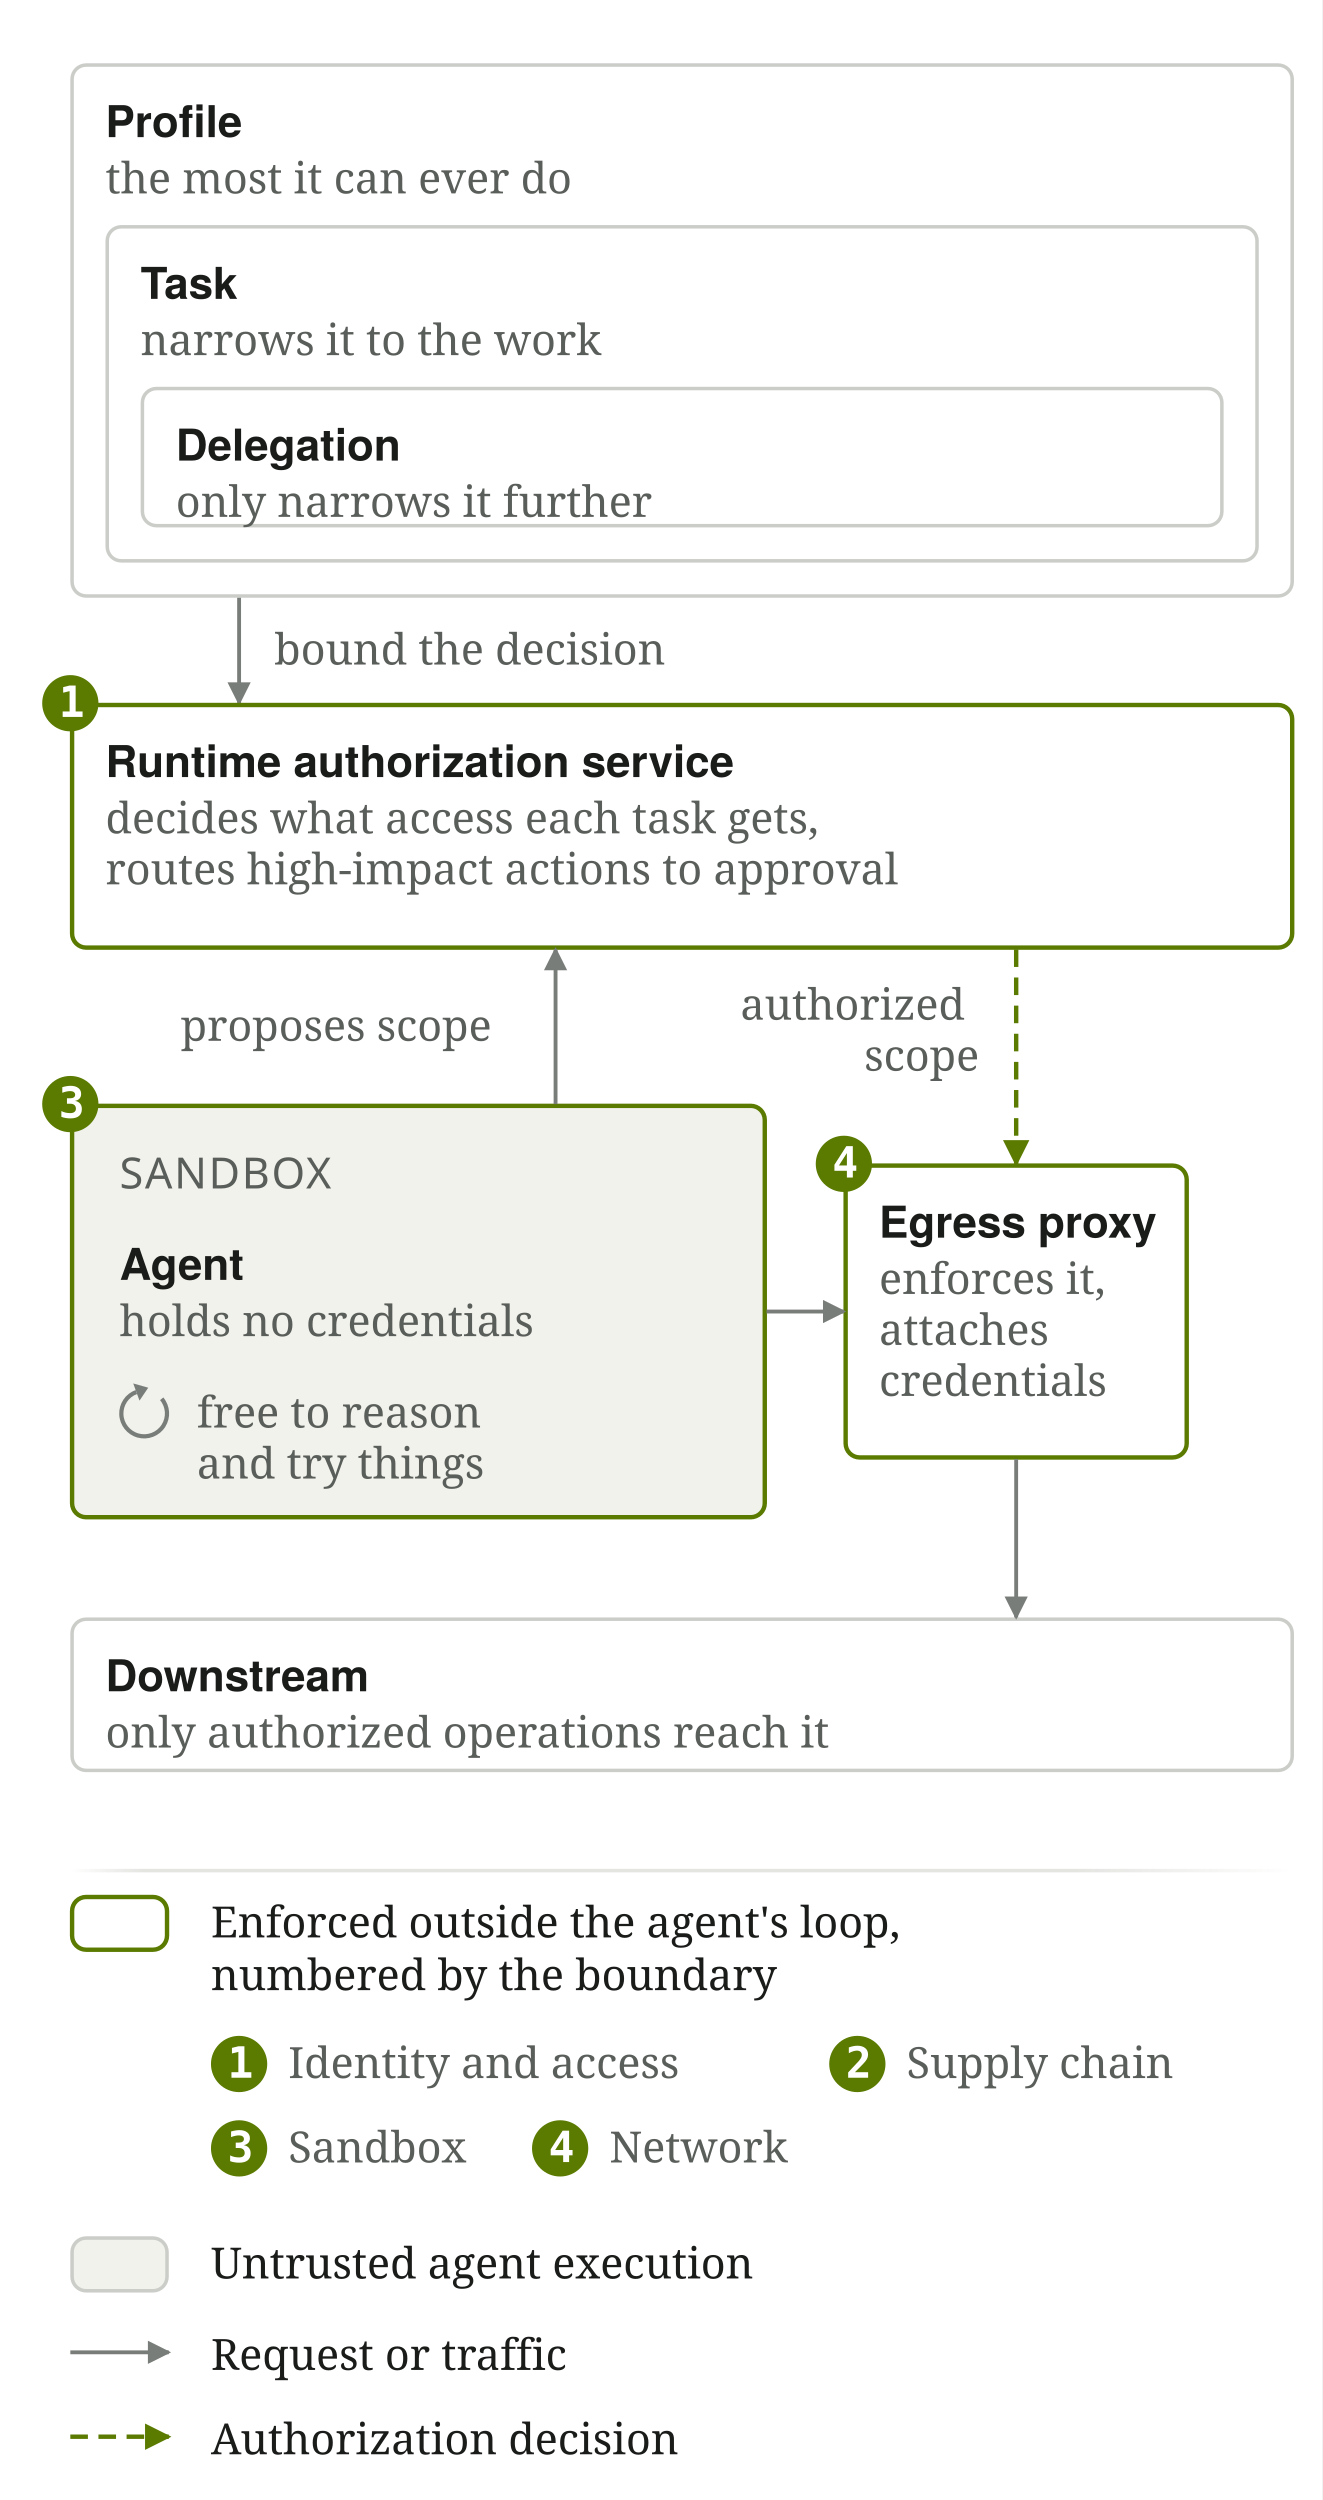
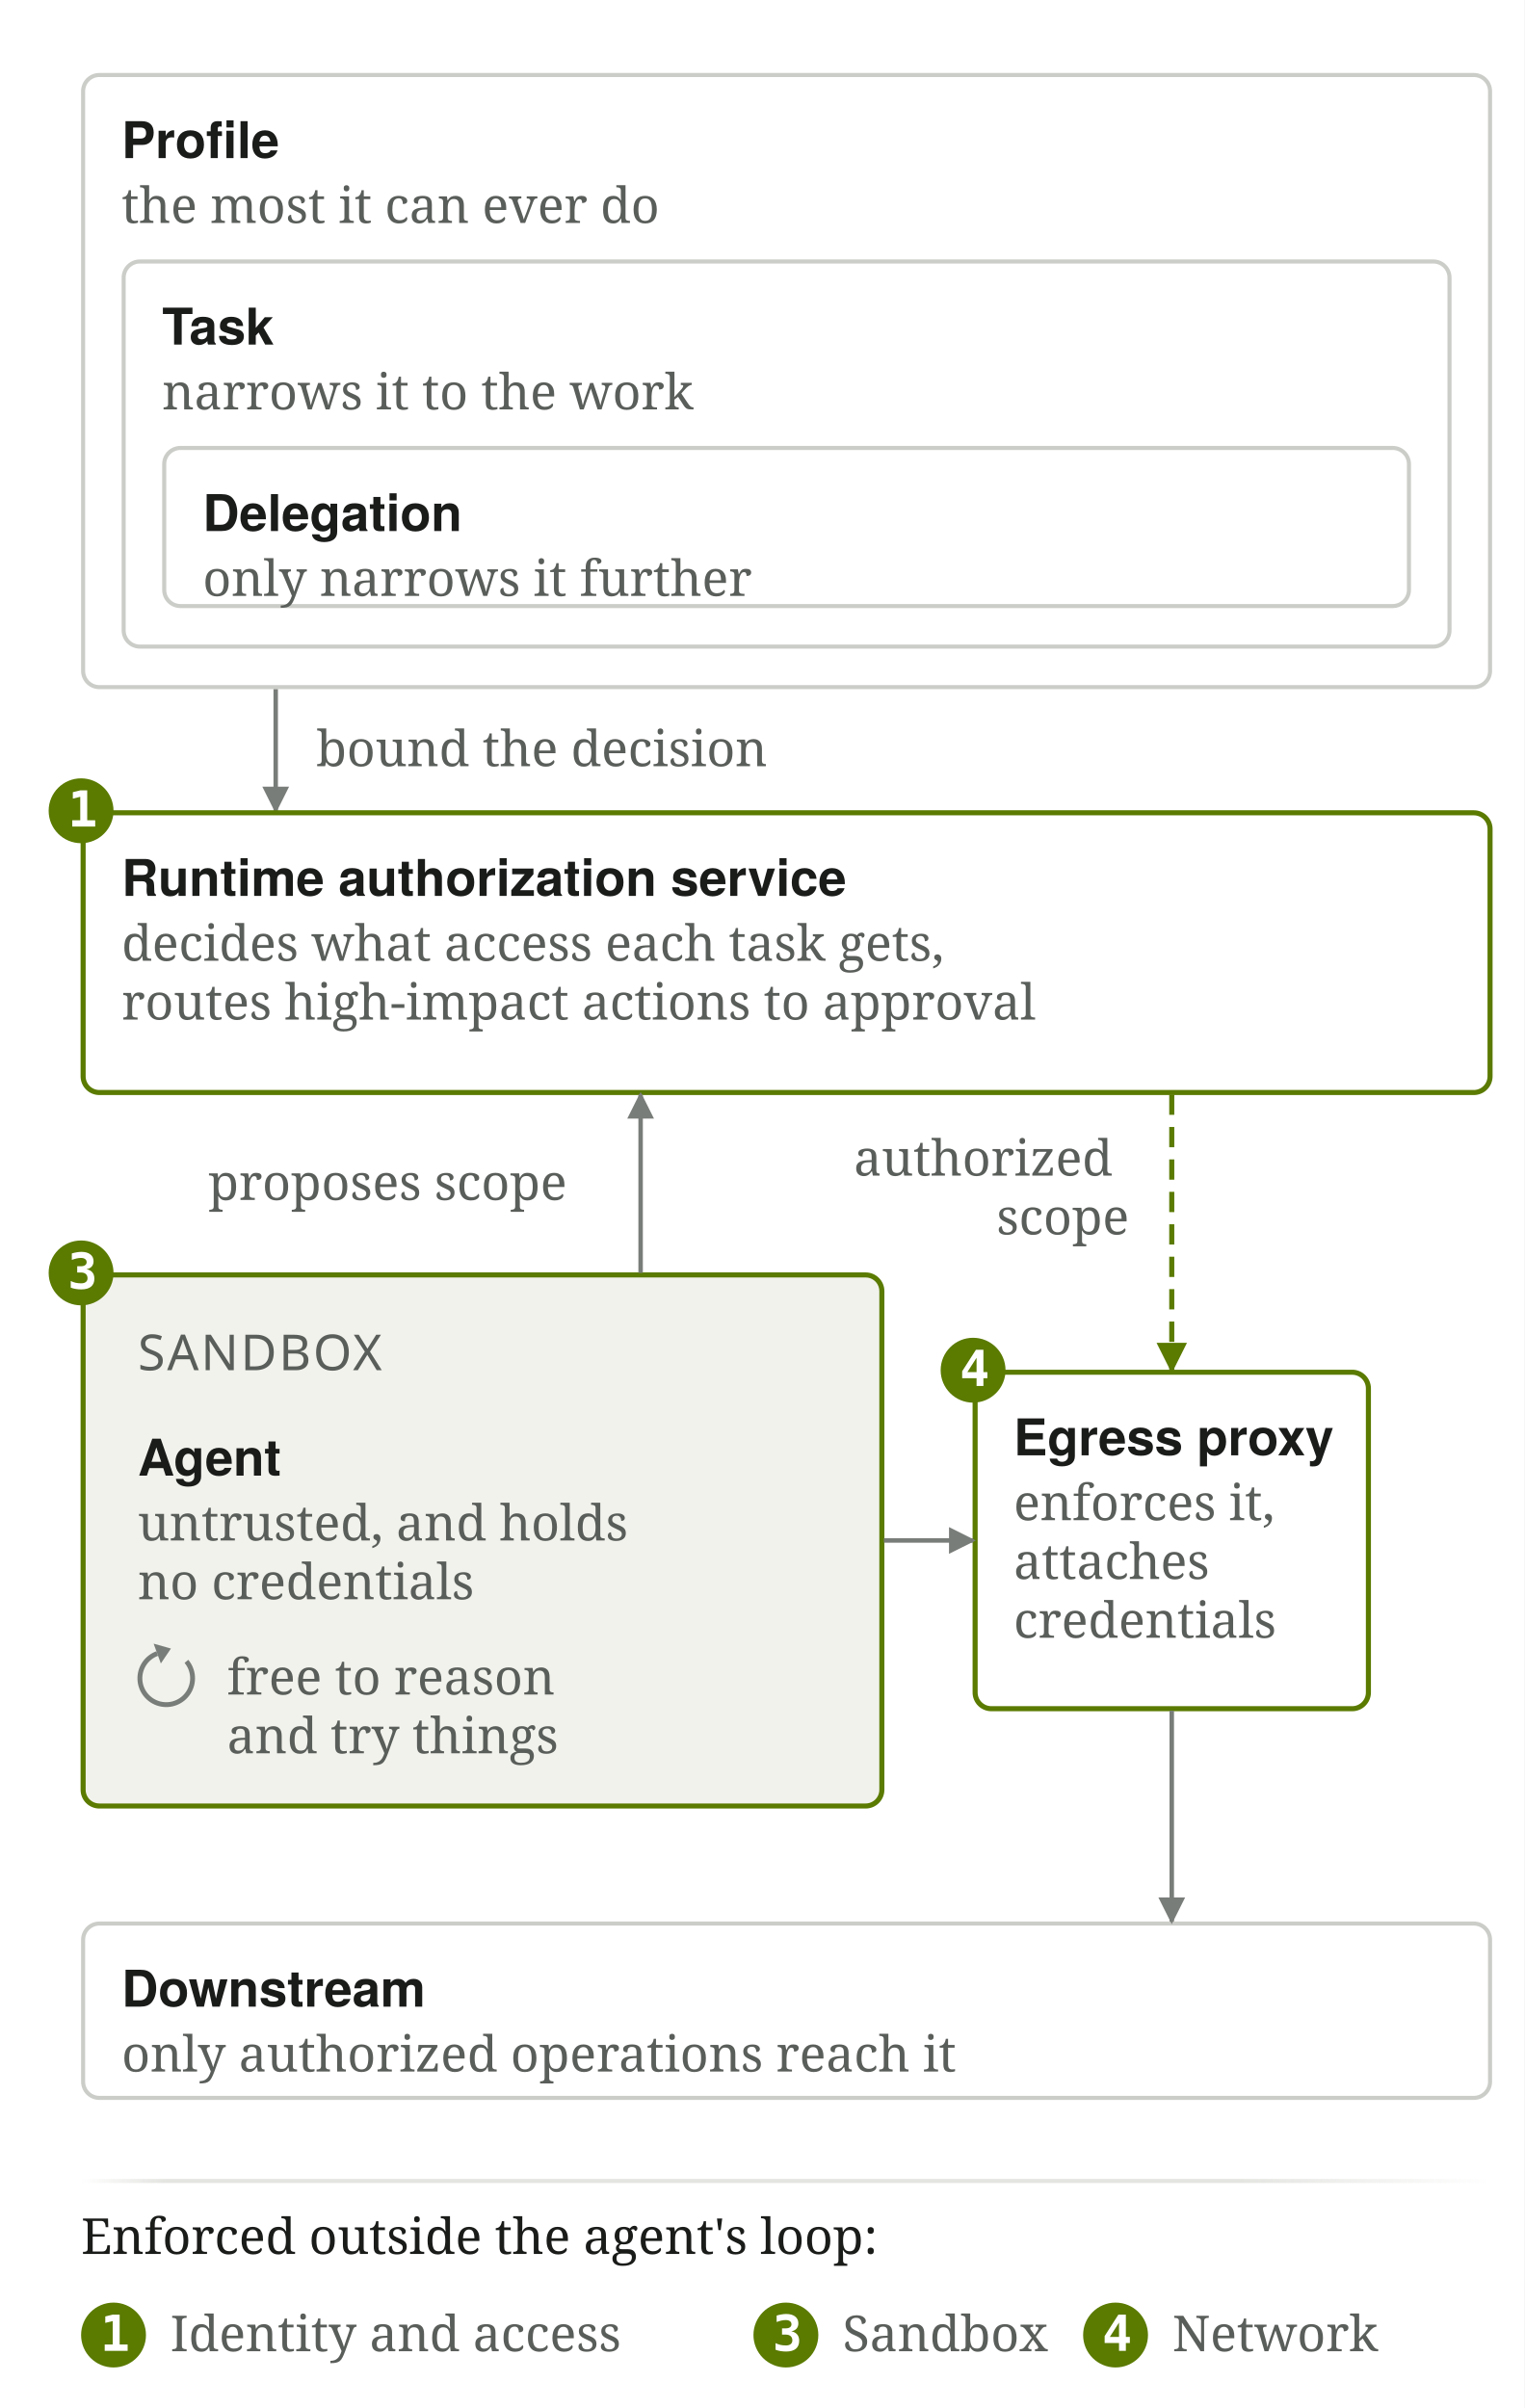
- <svg xmlns="http://www.w3.org/2000/svg" viewBox="0 0 376 711" width="376" height="711" role="img" aria-labelledby="sf2n-t sf2n-d">
-   <rect width="376" height="711" fill="#FFFFFF" />
+ <svg xmlns="http://www.w3.org/2000/svg" viewBox="0 0 376 594" width="376" height="594" role="img" aria-labelledby="sf2n-t sf2n-d">
+   <rect width="376" height="594" fill="#FFFFFF" />
  <defs>
    <marker id="sf2n-a" viewBox="0 0 10 10" refX="9" refY="5" markerWidth="6" markerHeight="6" orient="auto-start-reverse">
      <path d="M0 0 L10 5 L0 10 z" fill="#797D79" />
    </marker>
    <marker id="sf2n-g" viewBox="0 0 10 10" refX="9" refY="5" markerWidth="6" markerHeight="6" orient="auto-start-reverse">
      <path d="M0 0 L10 5 L0 10 z" fill="#5A7A00" />
    </marker>
    <marker id="sf2n-s" viewBox="0 0 10 10" refX="9" refY="5" markerWidth="6" markerHeight="6" orient="auto-start-reverse">
      <path d="M0 0 L10 5 L0 10 z" fill="#5A5E5A" />
    </marker>
    <linearGradient id="sf2n-fadeE4E5E112x360" gradientUnits="userSpaceOnUse" x1="12" y1="0" x2="360" y2="0">
      <stop offset="0" stop-color="#E4E5E1" stop-opacity="0" />
      <stop offset="0.06" stop-color="#E4E5E1" stop-opacity="1" />
      <stop offset="0.82" stop-color="#E4E5E1" stop-opacity="1" />
      <stop offset="1" stop-color="#E4E5E1" stop-opacity="0" />
    </linearGradient>
  </defs>
  <g transform="translate(8 8)">
    <rect x="12.5" y="10.5" width="347" height="151" rx="4" fill="none" stroke="#CBCDC8" stroke-width="1" />
    <text x="22" y="31" font-family="Figtree,'Avenir Next','Helvetica Neue',sans-serif" font-size="12.5" fill="#1A1C1A" font-weight="600">Profile</text>
    <text x="22" y="47" font-family="'IBM Plex Serif',Charter,Georgia,serif" font-size="12.25" fill="#5A5E5A" font-weight="400">the most it can ever do</text>
    <rect x="22.5" y="56.5" width="327" height="95" rx="4" fill="none" stroke="#CBCDC8" stroke-width="1" />
    <text x="32" y="77" font-family="Figtree,'Avenir Next','Helvetica Neue',sans-serif" font-size="12.5" fill="#1A1C1A" font-weight="600">Task</text>
    <text x="32" y="93" font-family="'IBM Plex Serif',Charter,Georgia,serif" font-size="12.25" fill="#5A5E5A" font-weight="400">narrows it to the work</text>
    <rect x="32.5" y="102.5" width="307" height="39" rx="4" fill="none" stroke="#CBCDC8" stroke-width="1" />
    <text x="42" y="123" font-family="Figtree,'Avenir Next','Helvetica Neue',sans-serif" font-size="12.5" fill="#1A1C1A" font-weight="600">Delegation</text>
    <text x="42" y="139" font-family="'IBM Plex Serif',Charter,Georgia,serif" font-size="12.25" fill="#5A5E5A" font-weight="400">only narrows it further</text>
    <path d="M60 162 L60 192" fill="none" stroke="#797D79" stroke-width="1.1" marker-end="url(#sf2n-a)" />
    <text x="70" y="181" font-family="'IBM Plex Serif',Charter,Georgia,serif" font-size="12.25" fill="#5A5E5A" font-weight="400">bound the decision</text>
    <rect x="12.5" y="192.5" width="347" height="69" rx="4" fill="none" stroke="#5A7A00" stroke-width="1.25" />
    <circle cx="12" cy="192" r="8" fill="#5A7A00" />
    <text x="8.7" y="195.9" font-family="'IBM Plex Mono',ui-monospace,'SF Mono',Menlo,Consolas,monospace" font-size="12.25" fill="#FFFFFF" font-weight="600">1</text>
    <text x="22" y="213" font-family="Figtree,'Avenir Next','Helvetica Neue',sans-serif" font-size="12.5" fill="#1A1C1A" font-weight="600">Runtime authorization service</text>
    <text x="22" y="229.0" font-family="'IBM Plex Serif',Charter,Georgia,serif" font-size="12.25" fill="#5A5E5A" font-weight="400">decides what access each task gets,</text>
    <text x="22" y="243.5" font-family="'IBM Plex Serif',Charter,Georgia,serif" font-size="12.25" fill="#5A5E5A" font-weight="400">routes high-impact actions to approval</text>
-     <rect x="12.5" y="306.5" width="197" height="117" rx="4" fill="#F1F2EC" stroke="#5A7A00" stroke-width="1.25" />
+     <rect x="12.5" y="306.5" width="197" height="131" rx="4" fill="#F1F2EC" stroke="#5A7A00" stroke-width="1.25" />
    <circle cx="12" cy="306" r="8" fill="#5A7A00" />
    <text x="8.7" y="309.9" font-family="'IBM Plex Mono',ui-monospace,'SF Mono',Menlo,Consolas,monospace" font-size="12.25" fill="#FFFFFF" font-weight="600">3</text>
    <text x="26" y="330" font-family="'Chakra Petch','Avenir Next',sans-serif" font-size="12.25" fill="#5A5E5A" font-weight="500" letter-spacing="0.04em">SANDBOX</text>
    <text x="26" y="356" font-family="Figtree,'Avenir Next','Helvetica Neue',sans-serif" font-size="12.5" fill="#1A1C1A" font-weight="600">Agent</text>
-     <text x="26" y="372" font-family="'IBM Plex Serif',Charter,Georgia,serif" font-size="12.25" fill="#5A5E5A" font-weight="400">holds no credentials</text>
-     <path d="M37.98 389.82 A6.5 6.5 0 1 1 30.78 387.89" fill="none" stroke="#797D79" stroke-width="1.2" />
-     <path d="M34.16 386.66 L31.67 390.34 L29.89 385.45 z" fill="#797D79" />
-     <text x="48" y="398" font-family="'IBM Plex Serif',Charter,Georgia,serif" font-size="12.25" fill="#5A5E5A" font-weight="400">free to reason</text>
-     <text x="48" y="412.5" font-family="'IBM Plex Serif',Charter,Georgia,serif" font-size="12.25" fill="#5A5E5A" font-weight="400">and try things</text>
+     <text x="26" y="372" font-family="'IBM Plex Serif',Charter,Georgia,serif" font-size="12.25" fill="#5A5E5A" font-weight="400">untrusted, and holds</text>
+     <text x="26" y="386.5" font-family="'IBM Plex Serif',Charter,Georgia,serif" font-size="12.25" fill="#5A5E5A" font-weight="400">no credentials</text>
+     <path d="M37.98 401.82 A6.5 6.5 0 1 1 30.78 399.89" fill="none" stroke="#797D79" stroke-width="1.2" />
+     <path d="M34.16 398.66 L31.67 402.34 L29.89 397.45 z" fill="#797D79" />
+     <text x="48" y="410" font-family="'IBM Plex Serif',Charter,Georgia,serif" font-size="12.25" fill="#5A5E5A" font-weight="400">free to reason</text>
+     <text x="48" y="424.5" font-family="'IBM Plex Serif',Charter,Georgia,serif" font-size="12.25" fill="#5A5E5A" font-weight="400">and try things</text>
    <path d="M150 306 L150 262" fill="none" stroke="#797D79" stroke-width="1.1" marker-end="url(#sf2n-a)" />
    <text x="43.388" y="288" font-family="'IBM Plex Serif',Charter,Georgia,serif" font-size="12.25" fill="#5A5E5A" font-weight="400">proposes scope</text>
-     <rect x="232.5" y="323.5" width="97" height="83" rx="4" fill="none" stroke="#5A7A00" stroke-width="1.25" />
-     <circle cx="232" cy="323" r="8" fill="#5A7A00" />
-     <text x="228.7" y="326.9" font-family="'IBM Plex Mono',ui-monospace,'SF Mono',Menlo,Consolas,monospace" font-size="12.25" fill="#FFFFFF" font-weight="600">4</text>
-     <text x="242" y="344" font-family="Figtree,'Avenir Next','Helvetica Neue',sans-serif" font-size="12.5" fill="#1A1C1A" font-weight="600">Egress proxy</text>
-     <text x="242" y="360.0" font-family="'IBM Plex Serif',Charter,Georgia,serif" font-size="12.25" fill="#5A5E5A" font-weight="400">enforces it,</text>
-     <text x="242" y="374.5" font-family="'IBM Plex Serif',Charter,Georgia,serif" font-size="12.25" fill="#5A5E5A" font-weight="400">attaches</text>
-     <text x="242" y="389.0" font-family="'IBM Plex Serif',Charter,Georgia,serif" font-size="12.25" fill="#5A5E5A" font-weight="400">credentials</text>
-     <path d="M281 262 L281 323" fill="none" stroke="#5A7A00" stroke-width="1.25" stroke-dasharray="5 3" marker-end="url(#sf2n-g)" />
+     <rect x="232.5" y="330.5" width="97" height="83" rx="4" fill="none" stroke="#5A7A00" stroke-width="1.25" />
+     <circle cx="232" cy="330" r="8" fill="#5A7A00" />
+     <text x="228.7" y="333.9" font-family="'IBM Plex Mono',ui-monospace,'SF Mono',Menlo,Consolas,monospace" font-size="12.25" fill="#FFFFFF" font-weight="600">4</text>
+     <text x="242" y="351" font-family="Figtree,'Avenir Next','Helvetica Neue',sans-serif" font-size="12.5" fill="#1A1C1A" font-weight="600">Egress proxy</text>
+     <text x="242" y="367.0" font-family="'IBM Plex Serif',Charter,Georgia,serif" font-size="12.25" fill="#5A5E5A" font-weight="400">enforces it,</text>
+     <text x="242" y="381.5" font-family="'IBM Plex Serif',Charter,Georgia,serif" font-size="12.25" fill="#5A5E5A" font-weight="400">attaches</text>
+     <text x="242" y="396.0" font-family="'IBM Plex Serif',Charter,Georgia,serif" font-size="12.25" fill="#5A5E5A" font-weight="400">credentials</text>
+     <path d="M281 262 L281 330" fill="none" stroke="#5A7A00" stroke-width="1.25" stroke-dasharray="5 3" marker-end="url(#sf2n-g)" />
    <text x="202.562" y="282" font-family="'IBM Plex Serif',Charter,Georgia,serif" font-size="12.25" fill="#5A5E5A" font-weight="400">authorized</text>
    <text x="237.781" y="296.5" font-family="'IBM Plex Serif',Charter,Georgia,serif" font-size="12.25" fill="#5A5E5A" font-weight="400">scope</text>
-     <path d="M210 365 L232 365" fill="none" stroke="#797D79" stroke-width="1.1" marker-end="url(#sf2n-a)" />
-     <rect x="12.5" y="452.5" width="347" height="43" rx="4" fill="none" stroke="#CBCDC8" stroke-width="1" />
-     <text x="22" y="473" font-family="Figtree,'Avenir Next','Helvetica Neue',sans-serif" font-size="12.5" fill="#1A1C1A" font-weight="600">Downstream</text>
-     <text x="22" y="489.0" font-family="'IBM Plex Serif',Charter,Georgia,serif" font-size="12.25" fill="#5A5E5A" font-weight="400">only authorized operations reach it</text>
-     <path d="M281 407 L281 452" fill="none" stroke="#797D79" stroke-width="1.1" marker-end="url(#sf2n-a)" />
-     <line x1="12" y1="524" x2="360" y2="524" stroke="url(#sf2n-fadeE4E5E112x360)" stroke-width="1" />
-     <rect x="12.5" y="531.5" width="27" height="15" rx="4" fill="none" stroke="#5A7A00" stroke-width="1.25" />
-     <text x="52" y="543" font-family="'IBM Plex Serif',Charter,Georgia,serif" font-size="12.25" fill="#1A1C1A" font-weight="400">Enforced outside the agent's loop,</text>
-     <text x="52" y="558" font-family="'IBM Plex Serif',Charter,Georgia,serif" font-size="12.25" fill="#1A1C1A" font-weight="400">numbered by the boundary</text>
-     <circle cx="60" cy="579" r="8" fill="#5A7A00" />
-     <text x="56.7" y="582.9" font-family="'IBM Plex Mono',ui-monospace,'SF Mono',Menlo,Consolas,monospace" font-size="12.25" fill="#FFFFFF" font-weight="600">1</text>
-     <text x="74" y="583" font-family="'IBM Plex Serif',Charter,Georgia,serif" font-size="12.25" fill="#5A5E5A" font-weight="400">Identity and access</text>
-     <circle cx="235.831" cy="579" r="8" fill="#5A7A00" />
-     <text x="232.531" y="582.9" font-family="'IBM Plex Mono',ui-monospace,'SF Mono',Menlo,Consolas,monospace" font-size="12.25" fill="#FFFFFF" font-weight="600">2</text>
-     <text x="249.831" y="583" font-family="'IBM Plex Serif',Charter,Georgia,serif" font-size="12.25" fill="#5A5E5A" font-weight="400">Supply chain</text>
-     <circle cx="60" cy="603" r="8" fill="#5A7A00" />
-     <text x="56.7" y="606.9" font-family="'IBM Plex Mono',ui-monospace,'SF Mono',Menlo,Consolas,monospace" font-size="12.25" fill="#FFFFFF" font-weight="600">3</text>
-     <text x="74" y="607" font-family="'IBM Plex Serif',Charter,Georgia,serif" font-size="12.25" fill="#5A5E5A" font-weight="400">Sandbox</text>
-     <circle cx="151.306" cy="603" r="8" fill="#5A7A00" />
-     <text x="148.006" y="606.9" font-family="'IBM Plex Mono',ui-monospace,'SF Mono',Menlo,Consolas,monospace" font-size="12.25" fill="#FFFFFF" font-weight="600">4</text>
-     <text x="165.306" y="607" font-family="'IBM Plex Serif',Charter,Georgia,serif" font-size="12.25" fill="#5A5E5A" font-weight="400">Network</text>
-     <rect x="12.5" y="628.5" width="27" height="15" rx="4" fill="#F1F2EC" stroke="#CBCDC8" stroke-width="1" />
-     <text x="52" y="640" font-family="'IBM Plex Serif',Charter,Georgia,serif" font-size="12.25" fill="#1A1C1A" font-weight="400">Untrusted agent execution</text>
-     <path d="M12 661 L40 661" fill="none" stroke="#797D79" stroke-width="1.1" marker-end="url(#sf2n-a)" />
-     <text x="52" y="666" font-family="'IBM Plex Serif',Charter,Georgia,serif" font-size="12.25" fill="#1A1C1A" font-weight="400">Request or traffic</text>
-     <path d="M12 685 L40 685" fill="none" stroke="#5A7A00" stroke-width="1.25" stroke-dasharray="5 3" marker-end="url(#sf2n-g)" />
-     <text x="52" y="690" font-family="'IBM Plex Serif',Charter,Georgia,serif" font-size="12.25" fill="#1A1C1A" font-weight="400">Authorization decision</text>
+     <path d="M210 372 L232 372" fill="none" stroke="#797D79" stroke-width="1.1" marker-end="url(#sf2n-a)" />
+     <rect x="12.5" y="466.5" width="347" height="43" rx="4" fill="none" stroke="#CBCDC8" stroke-width="1" />
+     <text x="22" y="487" font-family="Figtree,'Avenir Next','Helvetica Neue',sans-serif" font-size="12.5" fill="#1A1C1A" font-weight="600">Downstream</text>
+     <text x="22" y="503.0" font-family="'IBM Plex Serif',Charter,Georgia,serif" font-size="12.25" fill="#5A5E5A" font-weight="400">only authorized operations reach it</text>
+     <path d="M281 414 L281 466" fill="none" stroke="#797D79" stroke-width="1.1" marker-end="url(#sf2n-a)" />
+     <line x1="12" y1="530" x2="360" y2="530" stroke="url(#sf2n-fadeE4E5E112x360)" stroke-width="1" />
+     <text x="12" y="548" font-family="'IBM Plex Serif',Charter,Georgia,serif" font-size="12.25" fill="#1A1C1A" font-weight="400">Enforced outside the agent's loop:</text>
+     <circle cx="20" cy="568" r="8" fill="#5A7A00" />
+     <text x="16.7" y="571.9" font-family="'IBM Plex Mono',ui-monospace,'SF Mono',Menlo,Consolas,monospace" font-size="12.25" fill="#FFFFFF" font-weight="600">1</text>
+     <text x="34" y="572" font-family="'IBM Plex Serif',Charter,Georgia,serif" font-size="12.25" fill="#5A5E5A" font-weight="400">Identity and access</text>
+     <circle cx="185.831" cy="568" r="8" fill="#5A7A00" />
+     <text x="182.531" y="571.9" font-family="'IBM Plex Mono',ui-monospace,'SF Mono',Menlo,Consolas,monospace" font-size="12.25" fill="#FFFFFF" font-weight="600">3</text>
+     <text x="199.831" y="572" font-family="'IBM Plex Serif',Charter,Georgia,serif" font-size="12.25" fill="#5A5E5A" font-weight="400">Sandbox</text>
+     <circle cx="267.137" cy="568" r="8" fill="#5A7A00" />
+     <text x="263.837" y="571.9" font-family="'IBM Plex Mono',ui-monospace,'SF Mono',Menlo,Consolas,monospace" font-size="12.25" fill="#FFFFFF" font-weight="600">4</text>
+     <text x="281.137" y="572" font-family="'IBM Plex Serif',Charter,Georgia,serif" font-size="12.25" fill="#5A5E5A" font-weight="400">Network</text>
  </g>
</svg>
